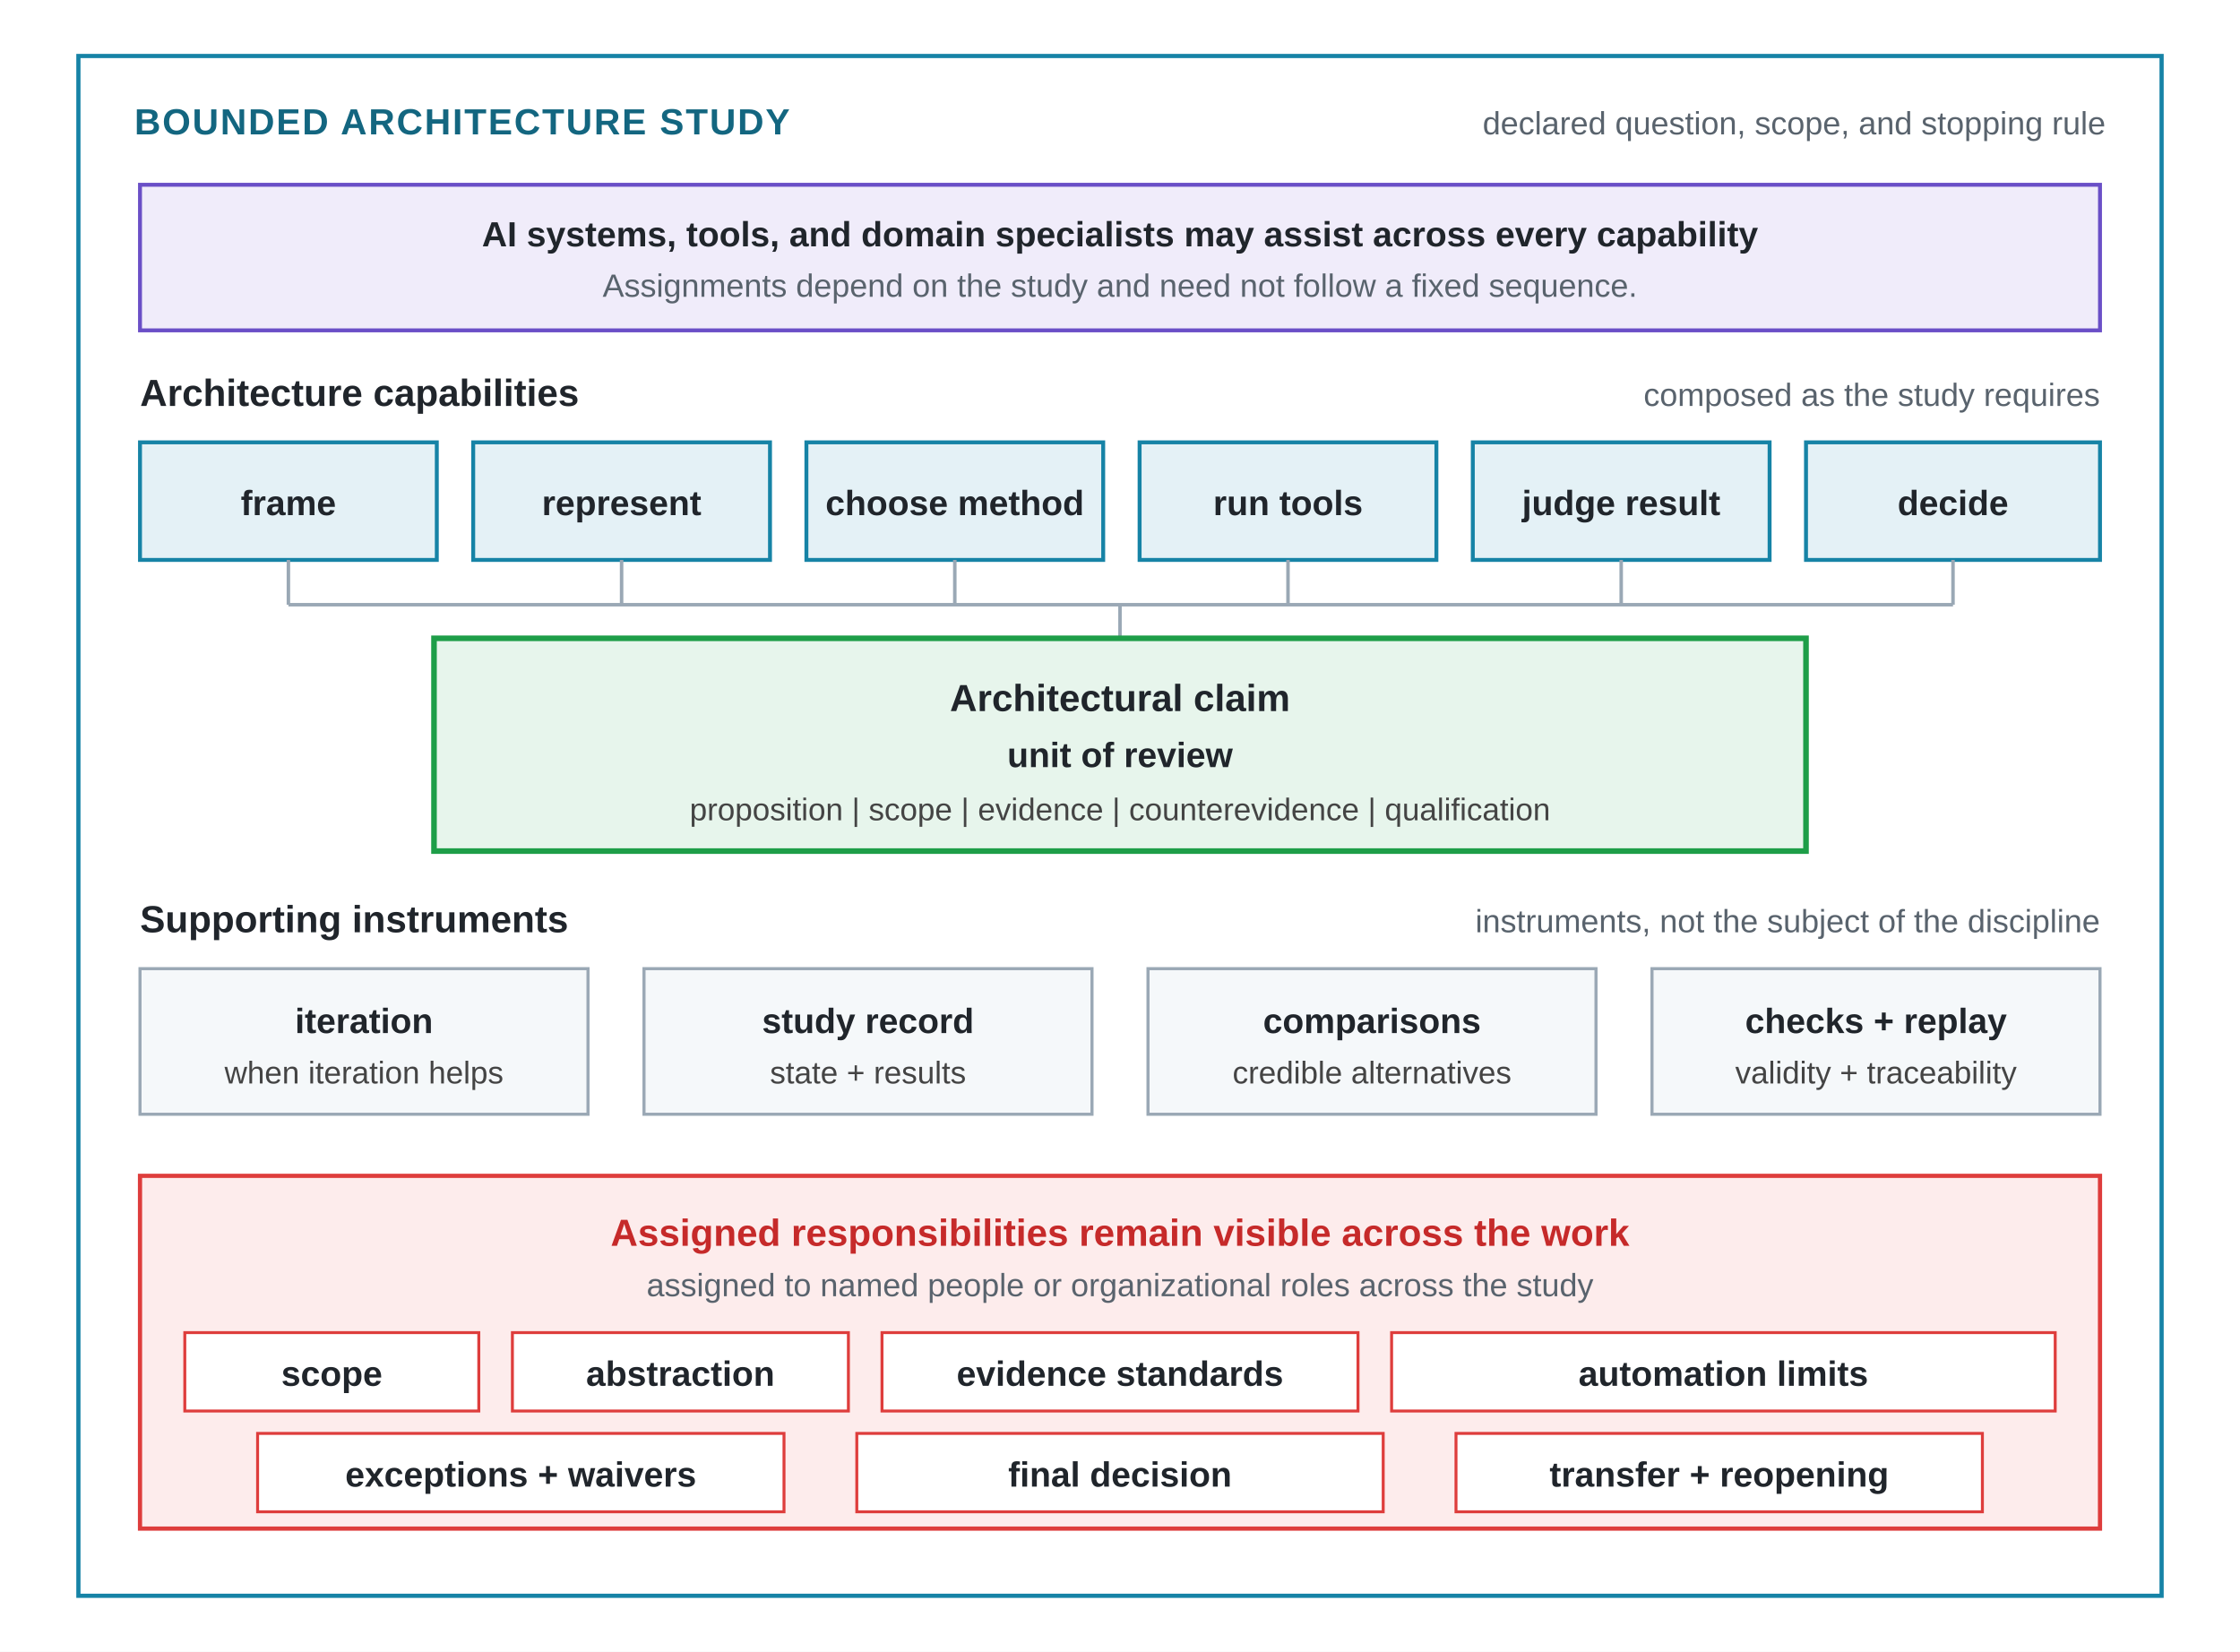
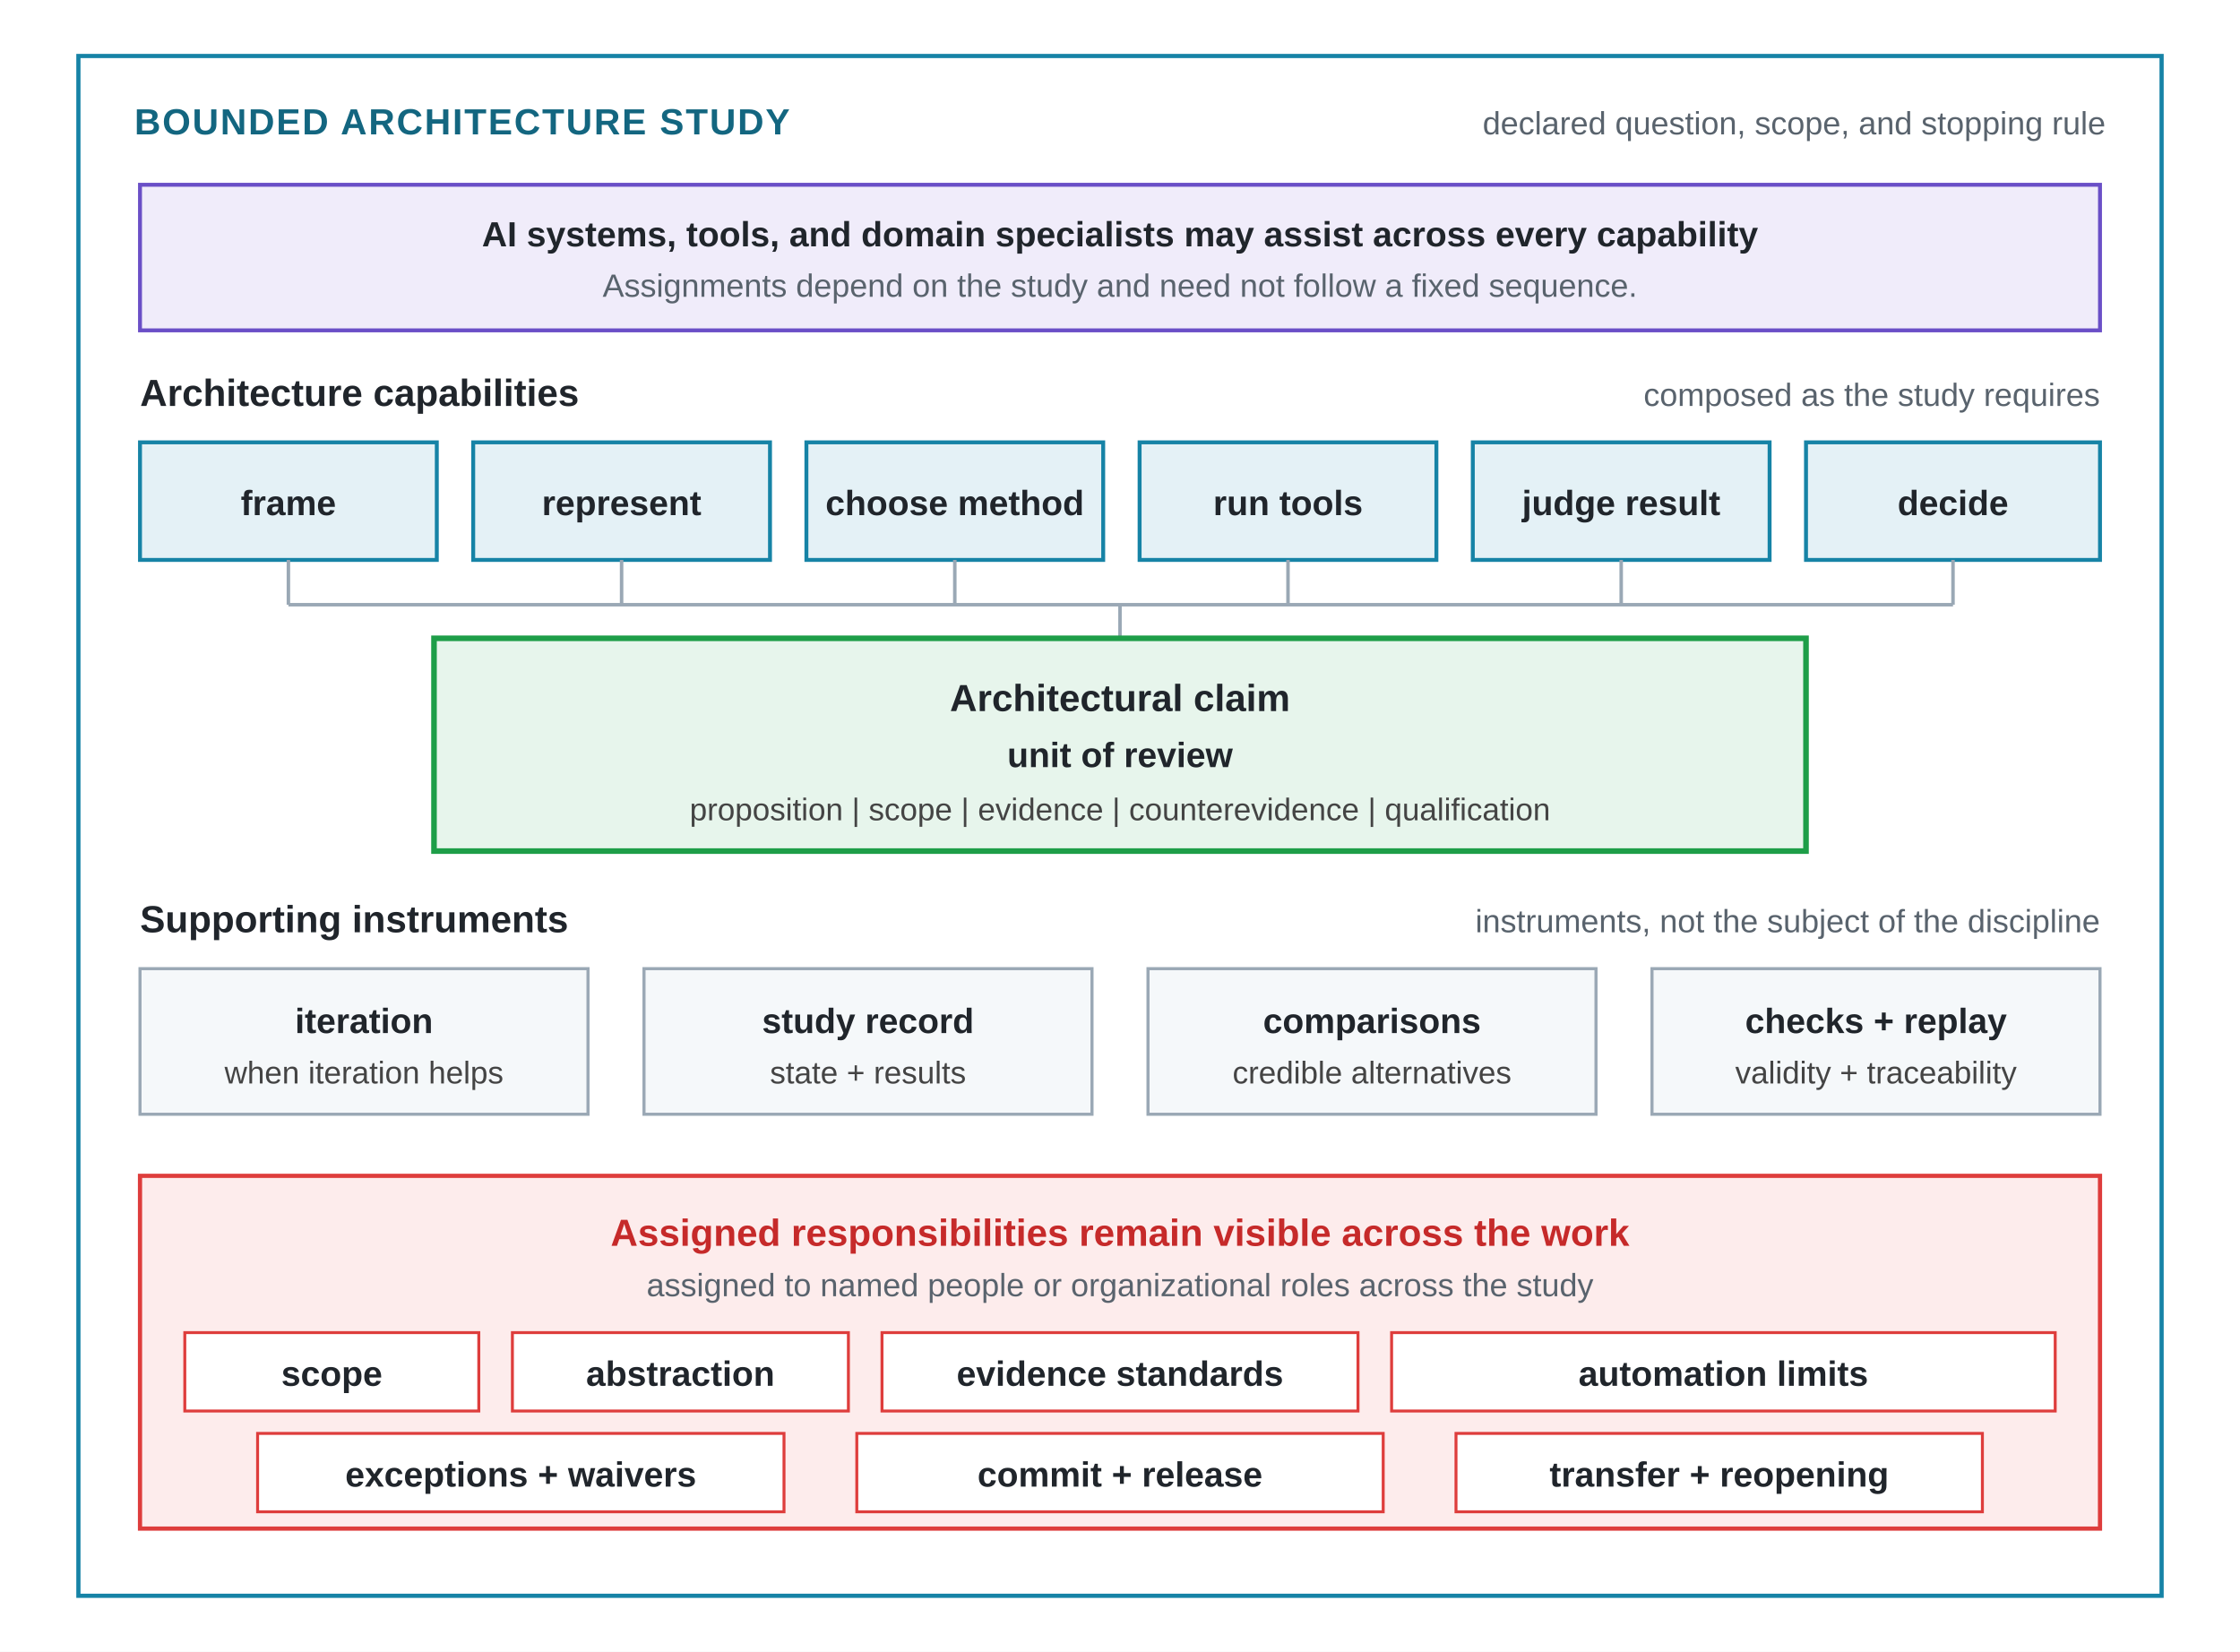
<svg xmlns="http://www.w3.org/2000/svg" viewBox="0 0 800 590" role="img" aria-labelledby="boundary-title boundary-desc">
  <defs>
    <style>
      .font { font-family: Arial, Helvetica, sans-serif; }
      .study { fill: #FFFFFF; stroke: #1683A6; stroke-width: 1.5; }
      .assist { fill: #F0ECFA; stroke: #6A4FC7; stroke-width: 1.4; }
      .capability { fill: #E4F1F6; stroke: #1683A6; stroke-width: 1.4; }
      .claim { fill: #E7F5EC; stroke: #1E9E48; stroke-width: 2; }
      .mechanism { fill: #F5F8FA; stroke: #9AA8B5; stroke-width: 1.1; }
      .rights { fill: #FDECEC; stroke: #DE3D3C; stroke-width: 1.5; }
      .right { fill: #FFFFFF; stroke: #DE3D3C; stroke-width: 1.05; }
      .study-label { font-size: 13px; font-weight: 700; fill: #136680; letter-spacing: 0.6px; }
      .heading { font-size: 13.5px; font-weight: 700; fill: #20252B; }
      .label { font-size: 12.5px; font-weight: 700; fill: #20252B; }
      .small { font-size: 11.5px; fill: #59636D; }
      .micro { font-size: 11.2px; fill: #444444; }
      .rights-label { font-size: 13.5px; font-weight: 700; fill: #C62A2A; }
      .support-line { stroke: #9AA8B5; stroke-width: 1.25; fill: none; }
    </style>
  </defs>
  <rect width="800" height="590" fill="#FFFFFF" />
  <g class="font">
    <rect class="study" x="28" y="20" width="744" height="550" />
    <text class="study-label" x="48" y="48">BOUNDED ARCHITECTURE STUDY</text>
    <text class="small" x="752" y="48" text-anchor="end">declared question, scope, and stopping rule</text>
    <rect class="assist" x="50" y="66" width="700" height="52" />
    <text class="label" x="400" y="88" text-anchor="middle">AI systems, tools, and domain specialists may assist across every capability</text>
    <text class="small" x="400" y="106" text-anchor="middle">Assignments depend on the study and need not follow a fixed sequence.</text>
    <text class="heading" x="50" y="145">Architecture capabilities</text>
    <text class="small" x="750" y="145" text-anchor="end">composed as the study requires</text>
    <rect class="capability" x="50" y="158" width="106" height="42" />
    <text class="label" x="103" y="184" text-anchor="middle">frame</text>
    <rect class="capability" x="169" y="158" width="106" height="42" />
    <text class="label" x="222" y="184" text-anchor="middle">represent</text>
    <rect class="capability" x="288" y="158" width="106" height="42" />
    <text class="label" x="341" y="184" text-anchor="middle">choose method</text>
    <rect class="capability" x="407" y="158" width="106" height="42" />
    <text class="label" x="460" y="184" text-anchor="middle">run tools</text>
    <rect class="capability" x="526" y="158" width="106" height="42" />
    <text class="label" x="579" y="184" text-anchor="middle">judge result</text>
    <rect class="capability" x="645" y="158" width="105" height="42" />
    <text class="label" x="697.5" y="184" text-anchor="middle">decide</text>
    <line class="support-line" x1="103" y1="200" x2="103" y2="216" />
    <line class="support-line" x1="222" y1="200" x2="222" y2="216" />
    <line class="support-line" x1="341" y1="200" x2="341" y2="216" />
    <line class="support-line" x1="460" y1="200" x2="460" y2="216" />
    <line class="support-line" x1="579" y1="200" x2="579" y2="216" />
    <line class="support-line" x1="697.5" y1="200" x2="697.5" y2="216" />
    <line class="support-line" x1="103" y1="216" x2="697.5" y2="216" />
    <line class="support-line" x1="400" y1="216" x2="400" y2="228" />
    <rect class="claim" x="155" y="228" width="490" height="76" />
    <text class="heading" x="400" y="254" text-anchor="middle">Architectural claim</text>
    <text class="label" x="400" y="274" text-anchor="middle">unit of review</text>
    <text class="micro" x="400" y="293" text-anchor="middle">proposition  |  scope  |  evidence  |  counterevidence  |  qualification</text>
    <text class="heading" x="50" y="333">Supporting instruments</text>
    <text class="small" x="750" y="333" text-anchor="end">instruments, not the subject of the discipline</text>
    <rect class="mechanism" x="50" y="346" width="160" height="52" />
    <text class="label" x="130" y="369" text-anchor="middle">iteration</text>
    <text class="micro" x="130" y="387" text-anchor="middle">when iteration helps</text>
    <rect class="mechanism" x="230" y="346" width="160" height="52" />
    <text class="label" x="310" y="369" text-anchor="middle">study record</text>
    <text class="micro" x="310" y="387" text-anchor="middle">state + results</text>
    <rect class="mechanism" x="410" y="346" width="160" height="52" />
    <text class="label" x="490" y="369" text-anchor="middle">comparisons</text>
    <text class="micro" x="490" y="387" text-anchor="middle">credible alternatives</text>
    <rect class="mechanism" x="590" y="346" width="160" height="52" />
    <text class="label" x="670" y="369" text-anchor="middle">checks + replay</text>
    <text class="micro" x="670" y="387" text-anchor="middle">validity + traceability</text>
    <rect class="rights" x="50" y="420" width="700" height="126" />
    <text class="rights-label" x="400" y="445" text-anchor="middle">Assigned responsibilities remain visible across the work</text>
    <text class="small" x="400" y="463" text-anchor="middle">assigned to named people or organizational roles across the study</text>
    <rect class="right" x="66" y="476" width="105" height="28" />
    <text class="label" x="118.5" y="495" text-anchor="middle">scope</text>
    <rect class="right" x="183" y="476" width="120" height="28" />
    <text class="label" x="243" y="495" text-anchor="middle">abstraction</text>
    <rect class="right" x="315" y="476" width="170" height="28" />
    <text class="label" x="400" y="495" text-anchor="middle">evidence standards</text>
    <rect class="right" x="497" y="476" width="237" height="28" />
    <text class="label" x="615.5" y="495" text-anchor="middle">automation limits</text>
    <rect class="right" x="92" y="512" width="188" height="28" />
    <text class="label" x="186" y="531" text-anchor="middle">exceptions + waivers</text>
    <rect class="right" x="306" y="512" width="188" height="28" />
-     <text class="label" x="400" y="531" text-anchor="middle">final decision</text>
+     <text class="label" x="400" y="531" text-anchor="middle">commit + release</text>
    <rect class="right" x="520" y="512" width="188" height="28" />
    <text class="label" x="614" y="531" text-anchor="middle">transfer + reopening</text>
  </g>
</svg>
